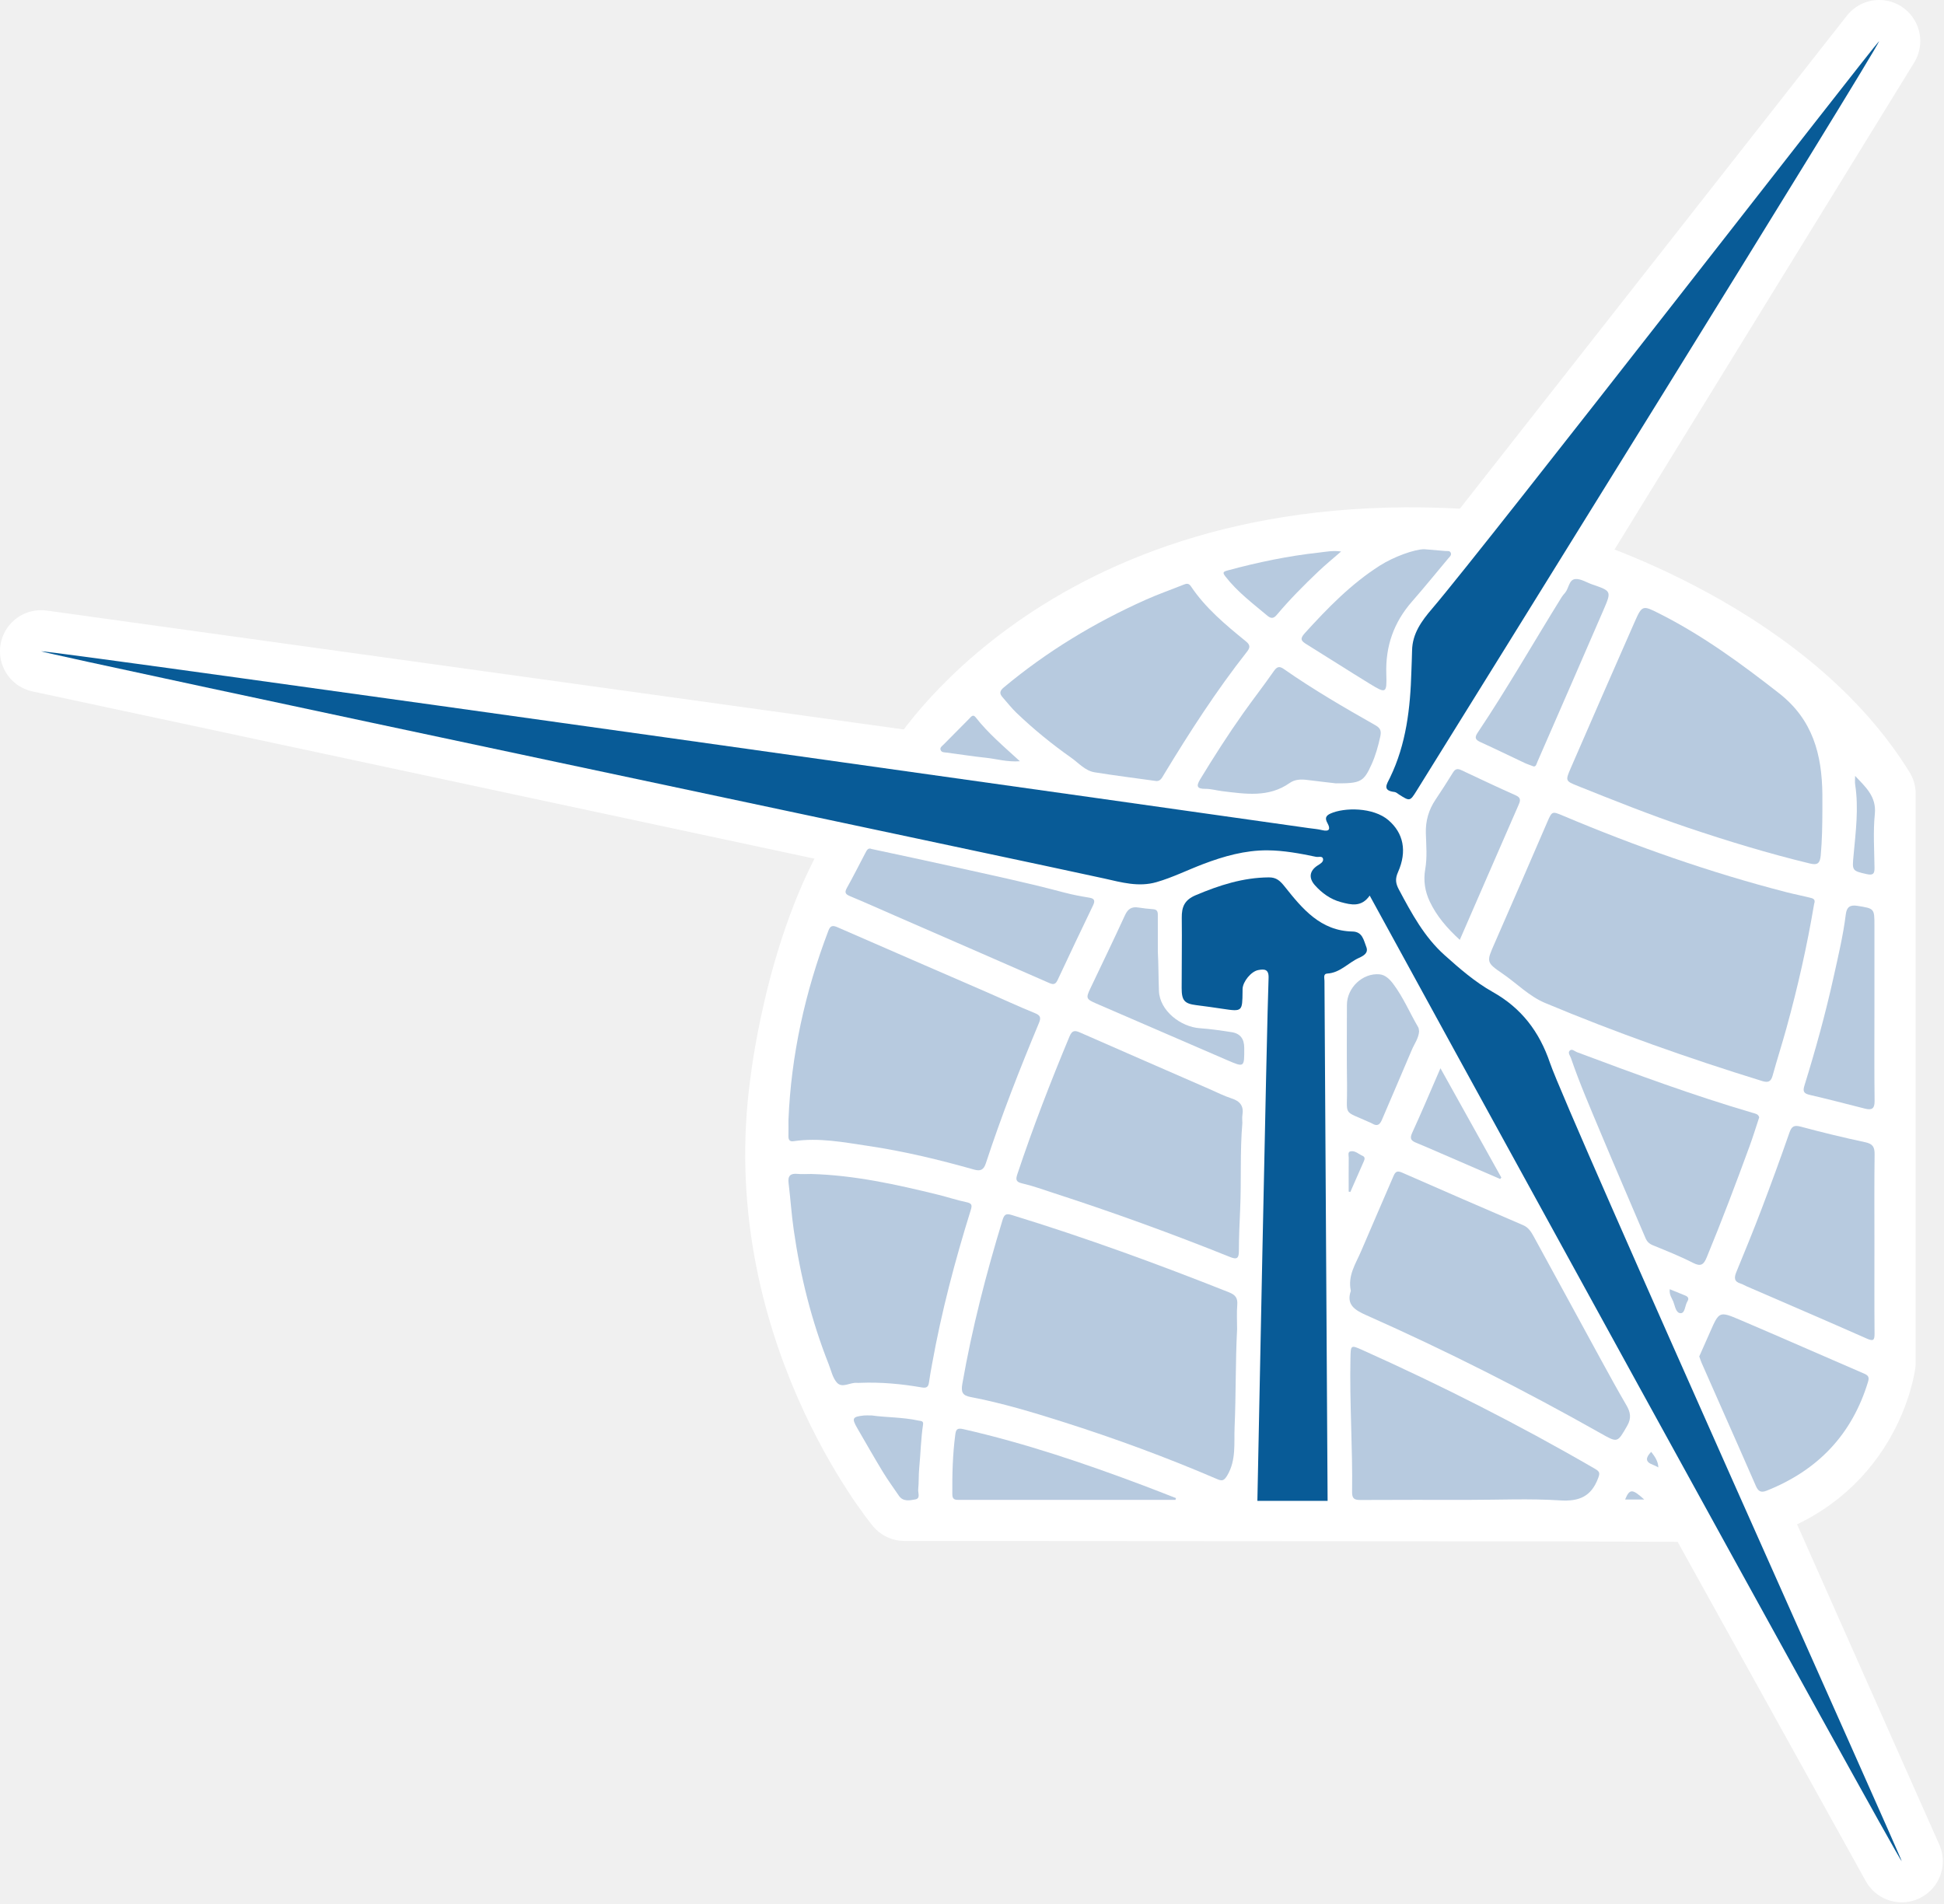
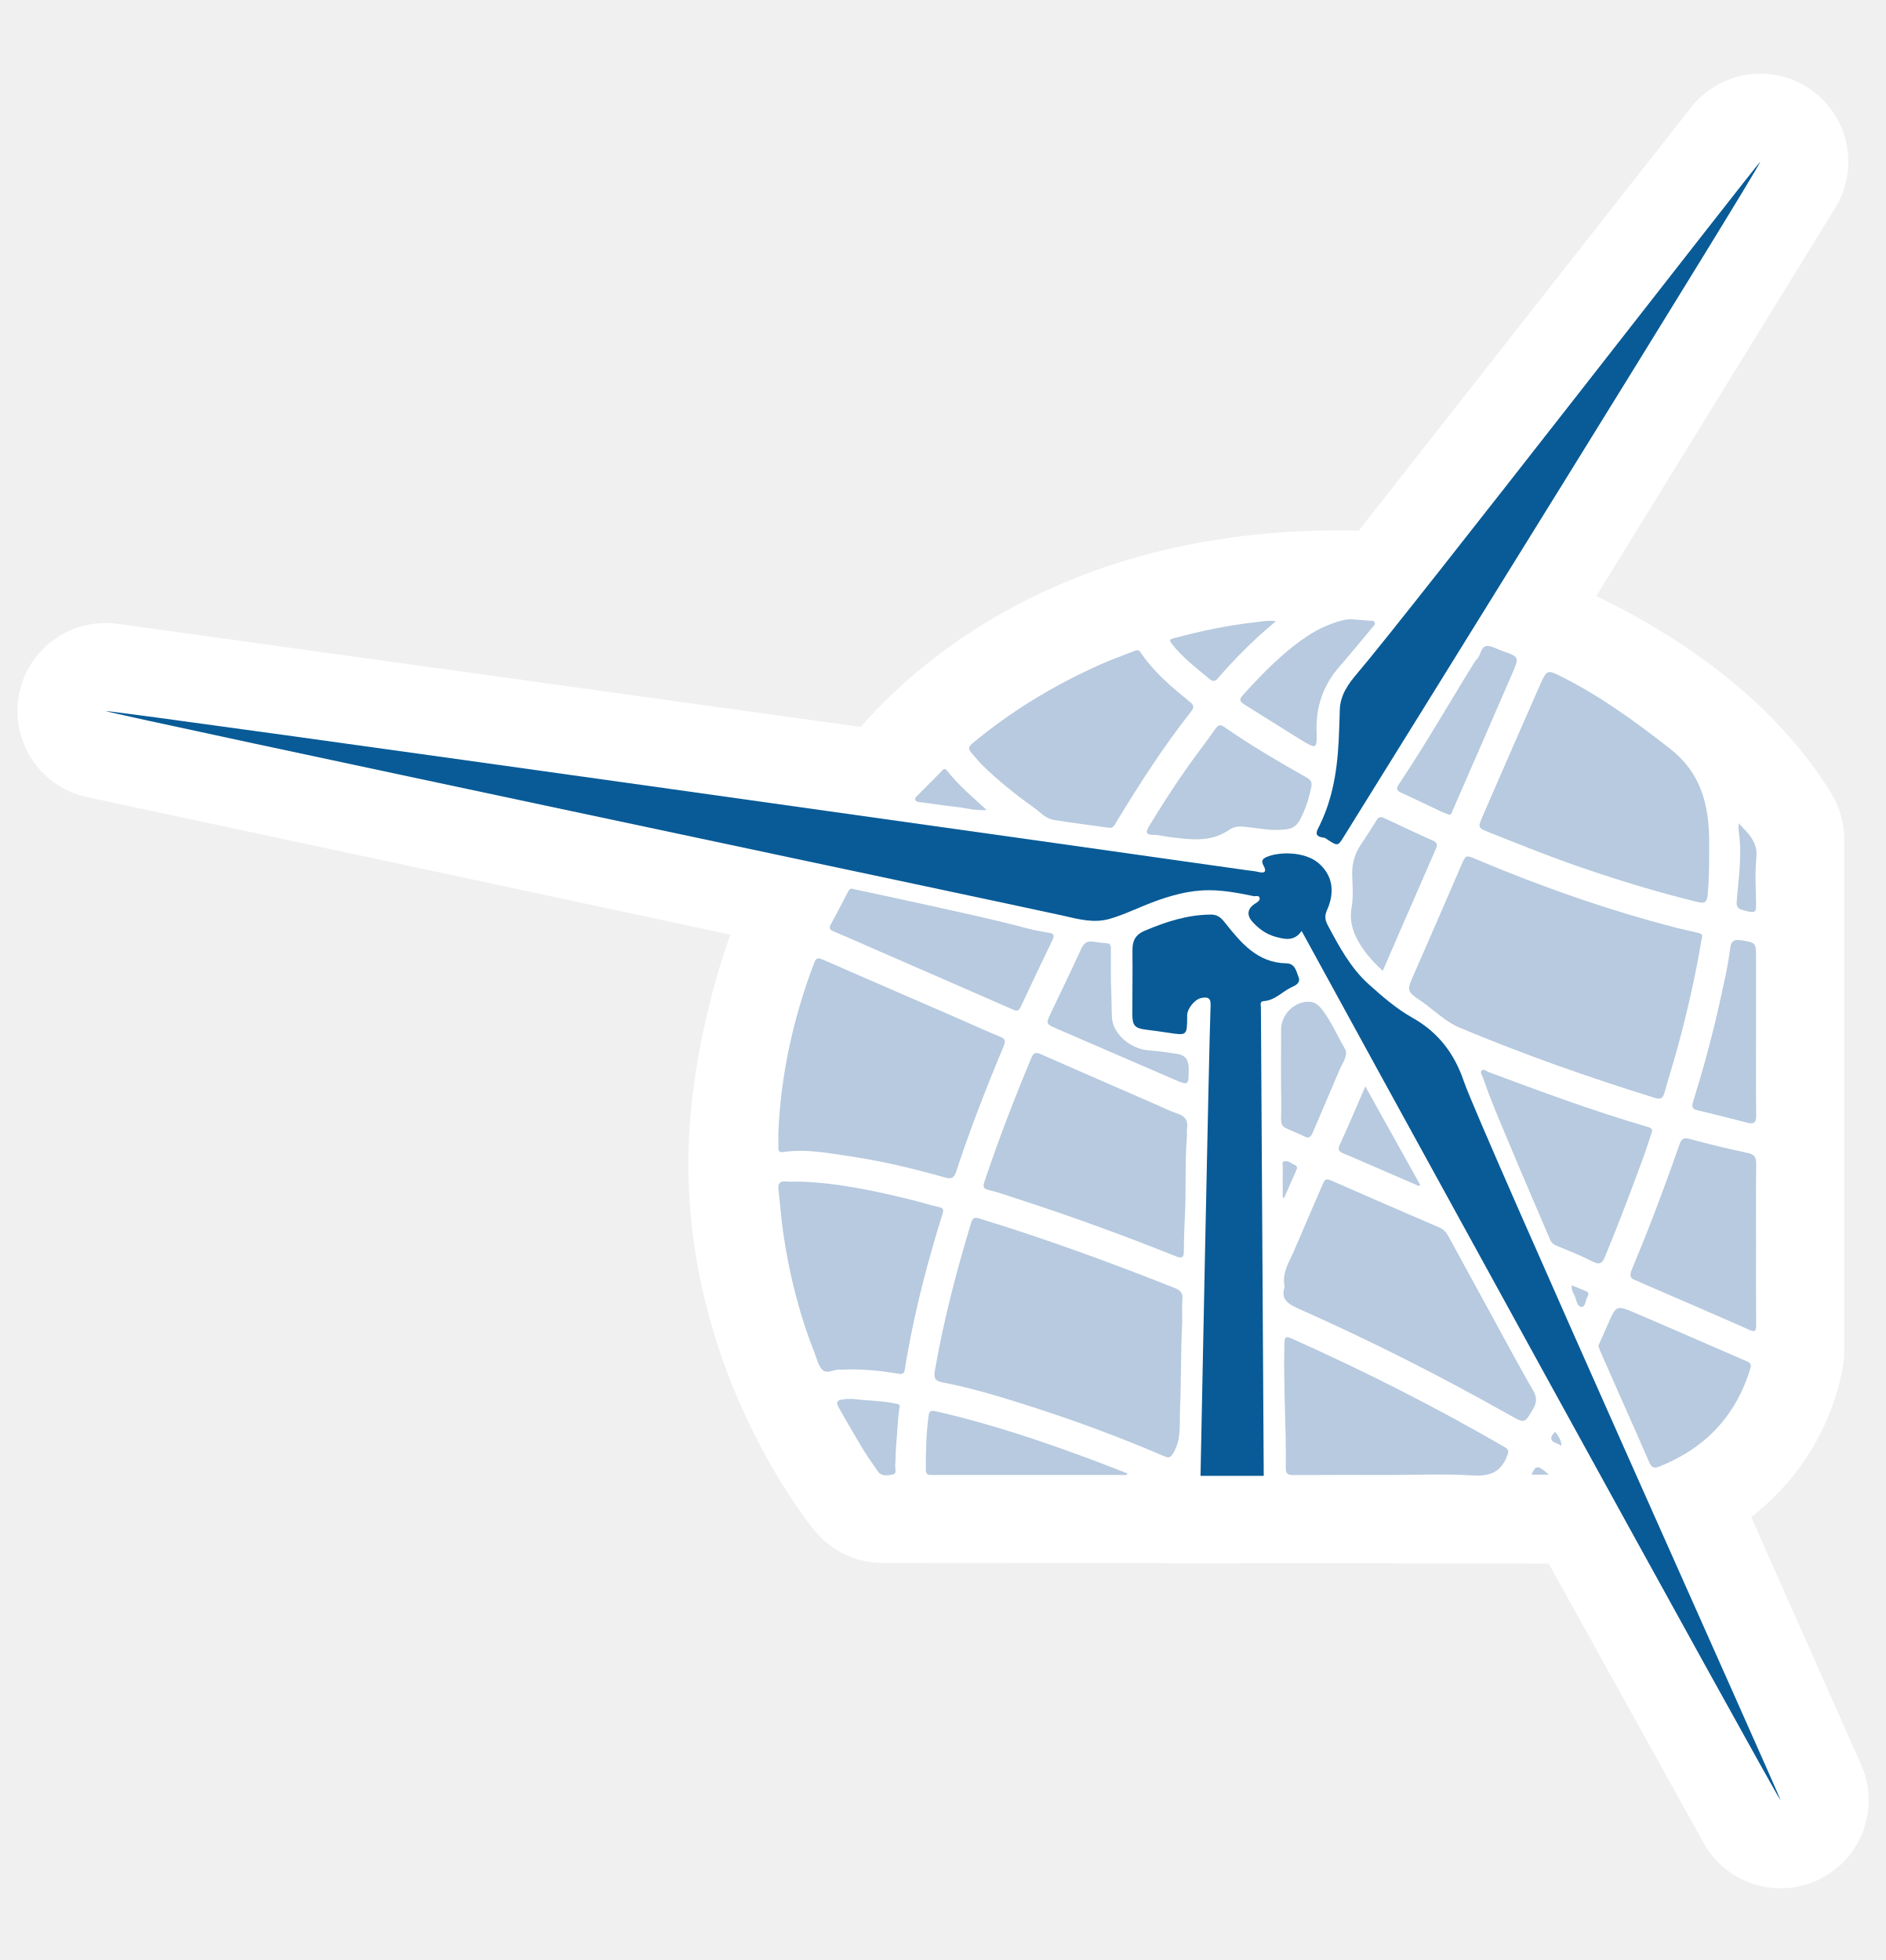
- <svg xmlns="http://www.w3.org/2000/svg" width="100%" height="100%" viewBox="0 0 776 760" version="1.1" xml:space="preserve" style="fill-rule:evenodd;clip-rule:evenodd;stroke-linecap:round;stroke-linejoin:round;stroke-miterlimit:2;">
-   <g transform="matrix(1,0,0,1,-66.6982,-145.174)">
-     <g transform="matrix(2.96266,0,0,2.96266,75.2746,152.16)">
-       <path d="M208.686,199.827L118.979,199.767C118.979,199.767 99.165,175.866 103.729,143.43C103.729,143.43 106.164,122.134 115.669,109.582L2.638,85.405L121.484,101.895C121.484,101.895 141.359,67.693 196.355,71.902L250.298,3.175L206.314,74.662C206.314,74.662 236.381,83.067 249.68,104.611L249.68,181.26C249.68,181.26 247.841,195.794 231.777,199.9L253.336,248.463L226.412,199.9L208.686,199.827Z" style="fill:white;fill-rule:nonzero;" />
-     </g>
-     <g transform="matrix(2.96266,0,0,2.96266,75.2746,152.16)">
-       <path d="M208.686,199.827L118.979,199.767C118.979,199.767 99.165,175.866 103.729,143.43C103.729,143.43 106.164,122.134 115.669,109.582L2.638,85.405L121.485,101.895C121.485,101.895 141.359,67.693 196.355,71.902L250.298,3.175L206.314,74.662C206.314,74.662 236.381,83.067 249.68,104.611L249.68,181.26C249.68,181.26 247.841,195.794 231.777,199.9L253.336,248.463L226.412,199.9L208.686,199.827Z" style="fill:none;stroke:white;stroke-width:11.07px;" />
-     </g>
-     <g transform="matrix(2.96266,0,0,2.96266,75.2746,152.16)">
-       <path d="M175.981,199.899L166.52,199.9C166.52,199.9 167.797,135.01 168.028,129.447C168.078,128.237 167.468,128.211 166.629,128.37C165.676,128.551 164.568,129.913 164.525,130.901C164.521,131.023 164.524,131.144 164.522,131.266C164.495,133.935 164.487,133.991 161.87,133.594C160.677,133.413 159.486,133.246 158.289,133.097C156.672,132.894 156.32,132.457 156.317,130.788C156.313,127.635 156.371,124.481 156.332,121.329C156.313,119.862 156.697,118.917 158.213,118.278C161.385,116.936 164.585,115.902 168.062,115.878C169.076,115.871 169.568,116.322 170.23,117.153C172.58,120.11 175.04,123.092 179.335,123.173C180.693,123.199 180.84,124.353 181.188,125.23C181.52,126.061 180.854,126.433 180.188,126.736C178.751,127.389 177.673,128.74 175.937,128.838C175.354,128.872 175.561,129.471 175.559,129.832" style="fill:rgb(8,91,151);fill-rule:nonzero;" />
-     </g>
-     <g transform="matrix(2.96266,0,0,2.96266,75.2746,152.16)">
-       <path d="M205.948,140.889C204.515,136.663 202.095,133.494 198.233,131.322C195.844,129.98 193.779,128.18 191.745,126.359C189.001,123.903 187.298,120.722 185.593,117.531C185.149,116.702 185.059,116.091 185.467,115.172C186.728,112.335 186.188,109.889 184.172,108.166C182.118,106.409 178.231,106.44 176.372,107.275C175.701,107.577 175.613,107.939 175.964,108.571C176.398,109.356 176.233,109.756 175.229,109.508C174.647,109.362 174.039,109.325 173.443,109.237C168.712,108.543 4.688,85.378 2.638,85.405C4.645,86.123 138.619,114.394 145.913,116.034C148.213,116.553 150.526,117.212 152.924,116.519C155.092,115.894 157.109,114.884 159.209,114.086C162.003,113.023 164.874,112.215 167.866,112.232C170.067,112.245 172.262,112.656 174.428,113.109C174.754,113.178 175.276,112.949 175.367,113.382C175.456,113.805 174.97,114.06 174.649,114.266C173.559,114.968 173.381,115.937 174.273,116.939C175.224,118.004 176.362,118.828 177.759,119.207C179.134,119.578 180.532,119.935 181.653,118.331C182.64,120.214 253.052,248.625 253.336,248.463C253.493,248.373 208.196,147.519 205.948,140.889Z" style="fill:rgb(8,91,151);fill-rule:nonzero;" />
-     </g>
-     <g transform="matrix(2.96266,0,0,2.96266,75.2746,152.16)">
-       <path d="M190.058,79.672C188.653,81.315 187.396,83.025 187.362,85.323C187.349,86.251 187.296,87.179 187.27,88.109C187.128,93.05 186.582,97.912 184.388,102.436C183.96,103.32 183.307,104.176 184.997,104.371C185.215,104.395 185.417,104.593 185.619,104.721C187.053,105.629 187.078,105.646 187.971,104.209C193.816,94.802 249.831,4.652 250.298,3.175C249.283,4.163 197.319,71.187 190.058,79.672Z" style="fill:rgb(8,91,151);fill-rule:nonzero;" />
-     </g>
-     <g transform="matrix(2.96266,0,0,2.96266,75.2746,152.16)">
-       <path d="M241.534,119.451C240.593,125.056 239.332,130.666 237.798,136.213C237.209,138.35 236.529,140.459 235.94,142.594C235.712,143.42 235.329,143.568 234.527,143.32C224.619,140.259 214.85,136.809 205.285,132.802C203.136,131.902 201.463,130.154 199.54,128.84C197.302,127.311 197.393,127.241 198.503,124.711C200.886,119.283 203.239,113.84 205.59,108.397C206.213,106.955 206.237,106.948 207.695,107.564C217.514,111.711 227.546,115.233 237.872,117.892C238.885,118.151 239.914,118.347 240.929,118.602C241.303,118.696 241.786,118.769 241.534,119.451Z" style="fill:rgb(183,202,223);fill-rule:nonzero;" />
-     </g>
-     <g transform="matrix(2.96266,0,0,2.96266,75.2746,152.16)">
-       <path d="M163.788,176.759C163.556,181.154 163.644,185.561 163.45,189.952C163.355,192.109 163.691,194.391 162.468,196.459C162.041,197.178 161.777,197.259 161.12,196.976C154.297,194.041 147.334,191.479 140.257,189.234C136.188,187.944 132.099,186.71 127.899,185.91C126.766,185.693 126.571,185.242 126.77,184.107C128.076,176.64 129.966,169.321 132.176,162.076C132.414,161.293 132.652,161.139 133.431,161.378C143.346,164.419 153.077,167.971 162.711,171.801C163.561,172.14 163.886,172.569 163.809,173.486C163.719,174.569 163.788,175.667 163.788,176.759Z" style="fill:rgb(183,202,223);fill-rule:nonzero;" />
-     </g>
-     <g transform="matrix(2.96266,0,0,2.96266,75.2746,152.16)">
-       <path d="M103.34,148.567C103.691,139.9 105.565,131.334 108.73,123.035C108.979,122.386 109.295,122.315 109.923,122.589C116.605,125.516 123.303,128.409 129.994,131.318C132.175,132.267 134.332,133.274 136.536,134.167C137.313,134.482 137.382,134.799 137.082,135.518C134.49,141.727 132.037,147.995 129.94,154.393C129.646,155.292 129.227,155.503 128.339,155.253C123.655,153.929 118.919,152.785 114.106,152.071C110.781,151.576 107.437,150.92 104.034,151.431C103.477,151.514 103.325,151.218 103.337,150.727C103.35,150.082 103.34,149.436 103.34,148.567Z" style="fill:rgb(183,202,223);fill-rule:nonzero;" />
-     </g>
-     <g transform="matrix(2.96266,0,0,2.96266,75.2746,152.16)">
-       <path d="M242.646,106.768C242.638,108.822 242.612,110.875 242.421,112.929C242.321,113.988 241.983,114.253 240.979,114.011C235.375,112.658 229.869,110.98 224.408,109.139C219.438,107.461 214.574,105.515 209.709,103.568C208.026,102.895 207.999,102.865 208.734,101.17C211.578,94.622 214.429,88.08 217.309,81.548C218.36,79.163 218.402,79.175 220.732,80.354C226.52,83.279 231.702,87.072 236.804,91.062C241.379,94.639 242.589,99.352 242.645,104.707C242.651,105.392 242.646,106.08 242.646,106.768Z" style="fill:rgb(183,202,223);fill-rule:nonzero;" />
-     </g>
-     <g transform="matrix(2.96266,0,0,2.96266,75.2746,152.16)">
-       <path d="M179.111,171.598C178.664,169.509 179.789,167.921 180.504,166.232C181.934,162.855 183.42,159.5 184.859,156.127C185.116,155.526 185.365,155.375 186.021,155.665C191.445,158.053 196.884,160.409 202.328,162.748C203.072,163.068 203.431,163.686 203.773,164.311C206.799,169.83 209.796,175.362 212.814,180.884C213.936,182.936 215.058,184.989 216.239,187.008C216.79,187.949 216.942,188.747 216.347,189.783C215.021,192.079 215.086,192.102 212.761,190.789C202.494,184.988 191.982,179.666 181.205,174.883C179.648,174.192 178.465,173.466 179.111,171.598Z" style="fill:rgb(183,202,223);fill-rule:nonzero;" />
-     </g>
-     <g transform="matrix(2.96266,0,0,2.96266,75.2746,152.16)">
-       <path d="M164.495,148.986C164.162,152.854 164.374,156.736 164.199,160.603C164.114,162.498 164.032,164.389 164.027,166.283C164.024,167.231 163.729,167.394 162.865,167.047C155.006,163.887 147.046,161 138.988,158.39C137.608,157.941 136.237,157.439 134.828,157.117C133.946,156.917 133.95,156.561 134.185,155.858C136.276,149.581 138.662,143.415 141.209,137.31C141.562,136.468 141.934,136.478 142.631,136.786C148.428,139.335 154.233,141.862 160.038,144.394C161.036,144.83 162.014,145.331 163.046,145.665C164.191,146.035 164.704,146.689 164.505,147.896C164.446,148.251 164.495,148.623 164.495,148.986Z" style="fill:rgb(183,202,223);fill-rule:nonzero;" />
-     </g>
-     <g transform="matrix(2.96266,0,0,2.96266,75.2746,152.16)">
-       <path d="M106.38,155.848C112.206,156.006 117.855,157.256 123.481,158.638C124.771,158.953 126.033,159.383 127.332,159.651C128.075,159.806 128.1,160.074 127.899,160.717C125.78,167.519 123.96,174.399 122.698,181.418C122.549,182.249 122.388,183.076 122.276,183.912C122.196,184.517 121.977,184.729 121.318,184.615C118.576,184.141 115.813,183.881 113.024,183.992C112.862,183.999 112.7,184.008 112.54,183.995C111.639,183.921 110.592,184.745 109.884,183.981C109.293,183.343 109.094,182.33 108.754,181.471C106.449,175.643 104.941,169.61 104.052,163.409C103.748,161.299 103.613,159.175 103.354,157.062C103.232,156.086 103.615,155.743 104.563,155.836C105.163,155.894 105.774,155.848 106.38,155.848Z" style="fill:rgb(183,202,223);fill-rule:nonzero;" />
-     </g>
-     <g transform="matrix(2.96266,0,0,2.96266,75.2746,152.16)">
-       <path d="M152.702,102.867C149.998,102.491 147.289,102.152 144.595,101.718C143.31,101.511 142.448,100.469 141.439,99.758C138.832,97.922 136.362,95.907 134.059,93.701C133.39,93.061 132.823,92.318 132.205,91.625C131.745,91.109 131.778,90.758 132.362,90.271C138.169,85.424 144.576,81.554 151.465,78.471C153.119,77.729 154.837,77.13 156.521,76.455C156.919,76.297 157.242,76.176 157.559,76.647C159.541,79.606 162.247,81.853 164.973,84.07C165.562,84.549 165.569,84.894 165.124,85.459C161.002,90.702 157.394,96.293 153.943,101.992C153.649,102.478 153.425,103.034 152.702,102.867Z" style="fill:rgb(183,202,223);fill-rule:nonzero;" />
-     </g>
-     <g transform="matrix(2.96266,0,0,2.96266,75.2746,152.16)">
-       <path d="M194.95,199.766C190.102,199.766 185.251,199.75 180.402,199.78C179.593,199.785 179.27,199.6 179.281,198.709C179.365,192.695 178.929,186.685 179.06,180.668C179.099,178.905 179.085,178.858 180.68,179.575C191.4,184.388 201.871,189.694 212.037,195.597C212.69,195.975 212.673,196.206 212.417,196.878C211.495,199.302 209.885,199.998 207.313,199.835C203.206,199.574 199.072,199.766 194.95,199.766Z" style="fill:rgb(183,202,223);fill-rule:nonzero;" />
-     </g>
-     <g transform="matrix(2.96266,0,0,2.96266,75.2746,152.16)">
-       <path d="M234.132,148.225C233.694,149.541 233.305,150.815 232.849,152.065C231.006,157.103 229.11,162.122 227.063,167.08C226.667,168.042 226.292,168.379 225.218,167.827C223.464,166.924 221.616,166.201 219.789,165.446C219.296,165.244 219.008,164.946 218.806,164.472C216.806,159.761 214.765,155.066 212.792,150.345C211.396,147.002 209.949,143.676 208.774,140.245C208.663,139.922 208.324,139.535 208.588,139.244C208.893,138.91 209.254,139.31 209.571,139.429C217.39,142.357 225.22,145.252 233.237,147.604C233.615,147.715 234.032,147.769 234.132,148.225Z" style="fill:rgb(183,202,223);fill-rule:nonzero;" />
-     </g>
-     <g transform="matrix(2.96266,0,0,2.96266,75.2746,152.16)">
-       <path d="M249.659,165.213C249.659,169.254 249.639,173.294 249.674,177.336C249.683,178.269 249.508,178.419 248.609,178.021C243.227,175.64 237.816,173.319 232.417,170.977C232.156,170.864 231.914,170.703 231.646,170.624C230.741,170.357 230.738,169.826 231.055,169.057C232.207,166.264 233.352,163.465 234.426,160.64C235.729,157.211 236.993,153.767 238.196,150.303C238.507,149.408 238.833,149.227 239.761,149.477C242.633,150.254 245.53,150.949 248.438,151.573C249.449,151.79 249.694,152.237 249.681,153.211C249.629,157.211 249.659,161.212 249.659,165.213Z" style="fill:rgb(183,202,223);fill-rule:nonzero;" />
-     </g>
-     <g transform="matrix(2.96266,0,0,2.96266,75.2746,152.16)">
-       <path d="M226.056,180.436C226.531,179.363 227.022,178.263 227.507,177.159C228.728,174.377 228.752,174.316 231.507,175.49C237.108,177.876 242.677,180.342 248.269,182.75C248.831,182.99 248.984,183.233 248.801,183.841C246.64,190.972 242.018,195.789 235.136,198.527C234.334,198.848 233.987,198.586 233.677,197.871C232.169,194.399 230.629,190.942 229.1,187.479C228.19,185.42 227.278,183.361 226.372,181.3C226.261,181.045 226.18,180.776 226.056,180.436Z" style="fill:rgb(183,202,223);fill-rule:nonzero;" />
-     </g>
-     <g transform="matrix(2.96266,0,0,2.96266,75.2746,152.16)">
-       <path d="M114.543,112.052C118.26,112.854 121.918,113.624 125.565,114.436C130.548,115.546 135.545,116.599 140.481,117.918C141.591,118.215 142.752,118.428 143.901,118.617C144.516,118.719 144.696,118.989 144.393,119.62C142.778,122.965 141.192,126.322 139.616,129.685C139.363,130.224 139.114,130.392 138.507,130.124C131.564,127.075 124.61,124.055 117.658,121.023C115.661,120.154 113.676,119.258 111.665,118.422C111.066,118.173 110.842,117.962 111.205,117.31C112.07,115.761 112.869,114.172 113.695,112.6C113.888,112.232 114.064,111.841 114.543,112.052Z" style="fill:rgb(183,202,223);fill-rule:nonzero;" />
-     </g>
-     <g transform="matrix(2.96266,0,0,2.96266,75.2746,152.16)">
-       <path d="M177.091,103.206C176.305,103.113 174.75,102.939 173.198,102.744C172.373,102.641 171.565,102.669 170.869,103.159C168.03,105.158 164.896,104.633 161.776,104.259C161.019,104.167 160.267,103.94 159.514,103.947C158.377,103.958 158.254,103.584 158.802,102.679C160.644,99.647 162.555,96.659 164.604,93.762C165.954,91.856 167.394,90.011 168.728,88.094C169.146,87.494 169.462,87.366 170.07,87.79C174.039,90.568 178.225,92.997 182.433,95.383C183.15,95.789 183.235,96.201 183.07,96.942C182.791,98.206 182.446,99.446 181.918,100.622C180.854,102.994 180.458,103.226 177.091,103.206Z" style="fill:rgb(183,202,223);fill-rule:nonzero;" />
-     </g>
-     <g transform="matrix(2.96266,0,0,2.96266,75.2746,152.16)">
-       <path d="M203.742,100.928C203.251,100.738 202.863,100.616 202.5,100.444C200.527,99.517 198.57,98.554 196.585,97.652C195.915,97.349 195.738,97.065 196.183,96.403C200.181,90.435 203.74,84.195 207.526,78.096C207.654,77.891 207.82,77.71 207.978,77.526C208.491,76.924 208.491,75.749 209.363,75.675C210.095,75.613 210.875,76.139 211.637,76.401C214.214,77.287 214.248,77.3 213.177,79.785C210.218,86.634 207.229,93.472 204.246,100.312C204.129,100.58 204.074,100.963 203.742,100.928Z" style="fill:rgb(183,202,223);fill-rule:nonzero;" />
-     </g>
-     <g transform="matrix(2.96266,0,0,2.96266,75.2746,152.16)">
-       <path d="M193.792,124.298C192.052,122.703 190.666,121.078 189.747,119.137C189.106,117.788 188.864,116.324 189.133,114.792C189.414,113.192 189.269,111.566 189.219,109.956C189.166,108.274 189.596,106.777 190.529,105.392C191.34,104.19 192.118,102.966 192.881,101.732C193.176,101.256 193.488,101.185 193.986,101.42C196.43,102.575 198.874,103.731 201.345,104.829C202.157,105.193 201.898,105.684 201.672,106.205C200.243,109.496 198.802,112.784 197.368,116.075C196.193,118.769 195.022,121.467 193.792,124.298Z" style="fill:rgb(183,202,223);fill-rule:nonzero;" />
-     </g>
-     <g transform="matrix(2.96266,0,0,2.96266,75.2746,152.16)">
-       <path d="M249.659,133.65C249.659,137.768 249.629,141.887 249.68,146.005C249.693,147.068 249.289,147.271 248.38,147.04C245.887,146.407 243.397,145.759 240.892,145.177C240.074,144.985 240.007,144.646 240.235,143.91C241.723,139.106 243.06,134.263 244.147,129.352C244.773,126.528 245.446,123.715 245.803,120.841C245.923,119.878 246.381,119.557 247.341,119.71C249.655,120.08 249.659,120.056 249.659,122.384L249.659,133.65Z" style="fill:rgb(183,202,223);fill-rule:nonzero;" />
-     </g>
-     <g transform="matrix(2.96266,0,0,2.96266,75.2746,152.16)">
-       <path d="M155.482,199.765C145.784,199.765 136.087,199.765 126.389,199.767C125.88,199.767 125.425,199.792 125.418,199.05C125.395,196.348 125.461,193.65 125.817,190.968C125.905,190.312 126.044,190.038 126.885,190.23C135.196,192.119 143.241,194.845 151.202,197.843C152.657,198.391 154.104,198.965 155.555,199.527C155.529,199.606 155.507,199.686 155.482,199.765Z" style="fill:rgb(183,202,223);fill-rule:nonzero;" />
-     </g>
-     <g transform="matrix(2.96266,0,0,2.96266,75.2746,152.16)">
-       <path d="M189.013,71.656C190.094,71.747 190.975,71.818 191.854,71.895C192.123,71.917 192.468,71.818 192.585,72.167C192.689,72.48 192.421,72.678 192.242,72.891C190.614,74.832 189.019,76.803 187.349,78.711C184.896,81.513 183.767,84.732 183.89,88.463C183.976,91.106 183.864,91.139 181.648,89.781C178.798,88.035 175.987,86.222 173.143,84.465C172.431,84.024 172.199,83.748 172.905,82.972C175.976,79.591 179.137,76.332 183.02,73.861C184.891,72.668 187.703,71.651 189.013,71.656Z" style="fill:rgb(183,202,223);fill-rule:nonzero;" />
-     </g>
-     <g transform="matrix(2.96266,0,0,2.96266,75.2746,152.16)">
-       <path d="M188.309,136.638C188.232,137.587 187.669,138.312 187.328,139.123C186.001,142.276 184.629,145.412 183.293,148.562C183.015,149.219 182.647,149.461 181.999,149.053C181.931,149.01 181.854,148.981 181.78,148.948C177.876,147.159 178.663,148.247 178.601,143.955C178.548,140.324 178.577,136.691 178.584,133.058C178.59,130.752 180.697,128.739 182.976,128.941C183.757,129.01 184.356,129.613 184.814,130.221C186.177,132.032 187.05,134.133 188.19,136.076C188.285,136.239 188.275,136.465 188.309,136.638Z" style="fill:rgb(183,202,223);fill-rule:nonzero;" />
-     </g>
-     <g transform="matrix(2.96266,0,0,2.96266,75.2746,152.16)">
-       <path d="M153.107,125.906C153.196,127.387 153.186,129.282 153.256,131.176C153.355,133.846 156.18,136.019 158.745,136.202C160.187,136.304 161.624,136.514 163.054,136.737C164.224,136.92 164.743,137.638 164.749,138.853C164.76,141.516 164.791,141.519 162.376,140.477C156.525,137.947 150.676,135.415 144.825,132.883C143.44,132.285 143.39,132.155 144.019,130.835C145.579,127.552 147.165,124.281 148.68,120.978C149.062,120.145 149.56,119.8 150.449,119.935C151.124,120.038 151.806,120.119 152.486,120.168C153.154,120.216 153.104,120.685 153.105,121.129C153.11,122.584 153.107,124.04 153.107,125.906Z" style="fill:rgb(183,202,223);fill-rule:nonzero;" />
-     </g>
-     <g transform="matrix(2.96266,0,0,2.96266,75.2746,152.16)">
-       <path d="M199.227,156.522C196.542,155.359 193.856,154.194 191.171,153.033C190.1,152.569 189.031,152.097 187.951,151.657C187.299,151.393 186.99,151.142 187.365,150.326C188.654,147.527 189.845,144.683 191.185,141.598C194.007,146.666 196.698,151.499 199.39,156.331C199.335,156.395 199.282,156.459 199.227,156.522Z" style="fill:rgb(183,202,223);fill-rule:nonzero;" />
-     </g>
-     <g transform="matrix(2.96266,0,0,2.96266,75.2746,152.16)">
-       <path d="M114.58,188.39C116.439,188.661 118.667,188.608 120.841,189.076C121.155,189.144 121.55,189.101 121.476,189.588C121.181,191.541 121.146,193.516 120.957,195.476C120.864,196.445 120.918,197.41 120.821,198.371C120.775,198.839 121.16,199.578 120.423,199.706C119.672,199.836 118.784,200.043 118.21,199.197C117.484,198.129 116.719,197.085 116.05,195.982C114.877,194.051 113.761,192.087 112.629,190.133C111.835,188.76 111.938,188.561 113.52,188.394C113.76,188.368 114.004,188.39 114.58,188.39Z" style="fill:rgb(183,202,223);fill-rule:nonzero;" />
-     </g>
-     <g transform="matrix(2.96266,0,0,2.96266,75.2746,152.16)">
-       <path d="M177.8,71.963C176.703,72.921 175.687,73.748 174.739,74.65C172.781,76.512 170.875,78.428 169.136,80.499C168.692,81.031 168.34,81.011 167.856,80.607C165.884,78.951 163.82,77.401 162.221,75.34C161.803,74.802 161.886,74.685 162.523,74.512C166.562,73.42 170.64,72.564 174.803,72.109C175.748,72.005 176.677,71.798 177.8,71.963Z" style="fill:rgb(183,202,223);fill-rule:nonzero;" />
-     </g>
-     <g transform="matrix(2.96266,0,0,2.96266,75.2746,152.16)">
-       <path d="M247.058,102.201C248.438,103.686 249.951,104.963 249.713,107.333C249.471,109.727 249.64,112.166 249.67,114.583C249.68,115.396 249.475,115.629 248.611,115.437C246.594,114.993 246.663,114.93 246.848,112.894C247.135,109.741 247.554,106.576 247.065,103.395C247.006,103.006 247.058,102.601 247.058,102.201Z" style="fill:rgb(183,202,223);fill-rule:nonzero;" />
-     </g>
-     <g transform="matrix(2.96266,0,0,2.96266,75.2746,152.16)">
-       <path d="M134.522,100.227C132.785,100.352 131.403,99.914 129.996,99.765C128.207,99.577 126.43,99.294 124.646,99.062C124.327,99.022 123.956,99.055 123.833,98.688C123.727,98.371 124.032,98.188 124.223,97.996C125.381,96.819 126.542,95.645 127.708,94.477C127.95,94.235 128.199,93.839 128.569,94.316C130.244,96.467 132.334,98.217 134.522,100.227Z" style="fill:rgb(183,202,223);fill-rule:nonzero;" />
-     </g>
-     <g transform="matrix(2.96266,0,0,2.96266,75.2746,152.16)">
-       <path d="M178.82,158.223C178.82,156.696 178.812,155.171 178.827,153.645C178.829,153.348 178.669,152.883 179.057,152.8C179.685,152.662 180.161,153.172 180.699,153.407C181.039,153.557 180.996,153.833 180.869,154.119C180.259,155.502 179.652,156.888 179.045,158.271C178.97,158.256 178.895,158.239 178.82,158.223Z" style="fill:rgb(183,202,223);fill-rule:nonzero;" />
-     </g>
-     <g transform="matrix(2.96266,0,0,2.96266,75.2746,152.16)">
-       <path d="M222.08,171.377C222.834,171.685 223.484,171.956 224.139,172.216C224.548,172.379 224.714,172.609 224.452,173.032C224.124,173.566 224.149,174.6 223.568,174.608C222.897,174.621 222.793,173.627 222.554,173.034C222.367,172.57 221.996,172.147 222.08,171.377Z" style="fill:rgb(183,202,223);fill-rule:nonzero;" />
-     </g>
-     <g transform="matrix(2.96266,0,0,2.96266,75.2746,152.16)">
-       <path d="M216.066,199.717C216.677,198.244 217.037,198.259 218.642,199.717L216.066,199.717Z" style="fill:rgb(183,202,223);fill-rule:nonzero;" />
-     </g>
-     <g transform="matrix(2.96266,0,0,2.96266,75.2746,152.16)">
-       <path d="M220.557,195.392C220.308,195.27 220.066,195.128 219.807,195.034C218.725,194.644 218.846,194.053 219.579,193.291C220.077,193.93 220.518,194.562 220.547,195.402L220.557,195.392Z" style="fill:rgb(183,202,223);fill-rule:nonzero;" />
-     </g>
-     <g transform="matrix(2.96266,0,0,2.96266,75.2746,152.16)">
-       <path d="M220.547,195.402C220.58,195.418 220.613,195.432 220.646,195.446C220.618,195.428 220.587,195.409 220.557,195.392L220.547,195.402Z" style="fill:rgb(183,202,223);fill-rule:nonzero;" />
-     </g>
+ <svg xmlns="http://www.w3.org/2000/svg" width="100%" height="100%" viewBox="0 0 351 365" version="1.1" xml:space="preserve" style="fill-rule:evenodd;clip-rule:evenodd;stroke-linecap:round;stroke-linejoin:round;stroke-miterlimit:2;">
+   <g transform="matrix(1.24401,0,0,1.24401,16.3561,26.1628)">
+     <path d="M208.686,199.827L118.979,199.767C118.979,199.767 99.165,175.866 103.729,143.43C103.729,143.43 106.164,122.134 115.669,109.582L2.638,85.405L121.484,101.895C121.484,101.895 141.359,67.693 196.355,71.902L250.298,3.175L206.314,74.662C206.314,74.662 236.381,83.067 249.68,104.611L249.68,181.26C249.68,181.26 247.841,195.794 231.777,199.9L253.336,248.463L226.412,199.9L208.686,199.827Z" style="fill:white;fill-rule:nonzero;" />
+   </g>
+   <g transform="matrix(1.24401,0,0,1.24401,16.3561,26.1628)">
+     <path d="M208.686,199.827L118.979,199.767C118.979,199.767 99.165,175.866 103.729,143.43C103.729,143.43 106.164,122.134 115.669,109.582L2.638,85.405L121.485,101.895C121.485,101.895 141.359,67.693 196.355,71.902L250.298,3.175L206.314,74.662C206.314,74.662 236.381,83.067 249.68,104.611L249.68,181.26C249.68,181.26 247.841,195.794 231.777,199.9L253.336,248.463L226.412,199.9L208.686,199.827Z" style="fill:none;stroke:white;stroke-width:26.35px;" />
+   </g>
+   <g transform="matrix(1.24401,0,0,1.24401,16.3561,26.1628)">
+     <path d="M175.981,199.899L166.52,199.9C166.52,199.9 167.797,135.01 168.028,129.447C168.078,128.237 167.468,128.211 166.629,128.37C165.676,128.551 164.568,129.913 164.525,130.901C164.521,131.023 164.524,131.144 164.522,131.266C164.495,133.935 164.487,133.991 161.87,133.594C160.677,133.413 159.486,133.246 158.289,133.097C156.672,132.894 156.32,132.457 156.317,130.788C156.313,127.635 156.371,124.481 156.332,121.329C156.313,119.862 156.697,118.917 158.213,118.278C161.385,116.936 164.585,115.902 168.062,115.878C169.076,115.871 169.568,116.322 170.23,117.153C172.58,120.11 175.04,123.092 179.335,123.173C180.693,123.199 180.84,124.353 181.188,125.23C181.52,126.061 180.854,126.433 180.188,126.736C178.751,127.389 177.673,128.74 175.937,128.838C175.354,128.872 175.561,129.471 175.559,129.832" style="fill:rgb(8,91,151);fill-rule:nonzero;" />
+   </g>
+   <g transform="matrix(1.24401,0,0,1.24401,16.3561,26.1628)">
+     <path d="M205.948,140.889C204.515,136.663 202.095,133.494 198.233,131.322C195.844,129.98 193.779,128.18 191.745,126.359C189.001,123.903 187.298,120.722 185.593,117.531C185.149,116.702 185.059,116.091 185.467,115.172C186.728,112.335 186.188,109.889 184.172,108.166C182.118,106.409 178.231,106.44 176.372,107.275C175.701,107.577 175.613,107.939 175.964,108.571C176.398,109.356 176.233,109.756 175.229,109.508C174.647,109.362 174.039,109.325 173.443,109.237C168.712,108.543 4.688,85.378 2.638,85.405C4.645,86.123 138.619,114.394 145.913,116.034C148.213,116.553 150.526,117.212 152.924,116.519C155.092,115.894 157.109,114.884 159.209,114.086C162.003,113.023 164.874,112.215 167.866,112.232C170.067,112.245 172.262,112.656 174.428,113.109C174.754,113.178 175.276,112.949 175.367,113.382C175.456,113.805 174.97,114.06 174.649,114.266C173.559,114.968 173.381,115.937 174.273,116.939C175.224,118.004 176.362,118.828 177.759,119.207C179.134,119.578 180.532,119.935 181.653,118.331C182.64,120.214 253.052,248.625 253.336,248.463C253.493,248.373 208.196,147.519 205.948,140.889Z" style="fill:rgb(8,91,151);fill-rule:nonzero;" />
+   </g>
+   <g transform="matrix(1.24401,0,0,1.24401,16.3561,26.1628)">
+     <path d="M190.058,79.672C188.653,81.315 187.396,83.025 187.362,85.323C187.349,86.251 187.296,87.179 187.27,88.109C187.128,93.05 186.582,97.912 184.388,102.436C183.96,103.32 183.307,104.176 184.997,104.371C185.215,104.395 185.417,104.593 185.619,104.721C187.053,105.629 187.078,105.646 187.971,104.209C193.816,94.802 249.831,4.652 250.298,3.175C249.283,4.163 197.319,71.187 190.058,79.672Z" style="fill:rgb(8,91,151);fill-rule:nonzero;" />
+   </g>
+   <g transform="matrix(1.24401,0,0,1.24401,16.3561,26.1628)">
+     <path d="M241.534,119.451C240.593,125.056 239.332,130.666 237.798,136.213C237.209,138.35 236.529,140.459 235.94,142.594C235.712,143.42 235.329,143.568 234.527,143.32C224.619,140.259 214.85,136.809 205.285,132.802C203.136,131.902 201.463,130.154 199.54,128.84C197.302,127.311 197.393,127.241 198.503,124.711C200.886,119.283 203.239,113.84 205.59,108.397C206.213,106.955 206.237,106.948 207.695,107.564C217.514,111.711 227.546,115.233 237.872,117.892C238.885,118.151 239.914,118.347 240.929,118.602C241.303,118.696 241.786,118.769 241.534,119.451Z" style="fill:rgb(183,202,223);fill-rule:nonzero;" />
+   </g>
+   <g transform="matrix(1.24401,0,0,1.24401,16.3561,26.1628)">
+     <path d="M163.788,176.759C163.556,181.154 163.644,185.561 163.45,189.952C163.355,192.109 163.691,194.391 162.468,196.459C162.041,197.178 161.777,197.259 161.12,196.976C154.297,194.041 147.334,191.479 140.257,189.234C136.188,187.944 132.099,186.71 127.899,185.91C126.766,185.693 126.571,185.242 126.77,184.107C128.076,176.64 129.966,169.321 132.176,162.076C132.414,161.293 132.652,161.139 133.431,161.378C143.346,164.419 153.077,167.971 162.711,171.801C163.561,172.14 163.886,172.569 163.809,173.486C163.719,174.569 163.788,175.667 163.788,176.759Z" style="fill:rgb(183,202,223);fill-rule:nonzero;" />
+   </g>
+   <g transform="matrix(1.24401,0,0,1.24401,16.3561,26.1628)">
+     <path d="M103.34,148.567C103.691,139.9 105.565,131.334 108.73,123.035C108.979,122.386 109.295,122.315 109.923,122.589C116.605,125.516 123.303,128.409 129.994,131.318C132.175,132.267 134.332,133.274 136.536,134.167C137.313,134.482 137.382,134.799 137.082,135.518C134.49,141.727 132.037,147.995 129.94,154.393C129.646,155.292 129.227,155.503 128.339,155.253C123.655,153.929 118.919,152.785 114.106,152.071C110.781,151.576 107.437,150.92 104.034,151.431C103.477,151.514 103.325,151.218 103.337,150.727C103.35,150.082 103.34,149.436 103.34,148.567Z" style="fill:rgb(183,202,223);fill-rule:nonzero;" />
+   </g>
+   <g transform="matrix(1.24401,0,0,1.24401,16.3561,26.1628)">
+     <path d="M242.646,106.768C242.638,108.822 242.612,110.875 242.421,112.929C242.321,113.988 241.983,114.253 240.979,114.011C235.375,112.658 229.869,110.98 224.408,109.139C219.438,107.461 214.574,105.515 209.709,103.568C208.026,102.895 207.999,102.865 208.734,101.17C211.578,94.622 214.429,88.08 217.309,81.548C218.36,79.163 218.402,79.175 220.732,80.354C226.52,83.279 231.702,87.072 236.804,91.062C241.379,94.639 242.589,99.352 242.645,104.707C242.651,105.392 242.646,106.08 242.646,106.768Z" style="fill:rgb(183,202,223);fill-rule:nonzero;" />
+   </g>
+   <g transform="matrix(1.24401,0,0,1.24401,16.3561,26.1628)">
+     <path d="M179.111,171.598C178.664,169.509 179.789,167.921 180.504,166.232C181.934,162.855 183.42,159.5 184.859,156.127C185.116,155.526 185.365,155.375 186.021,155.665C191.445,158.053 196.884,160.409 202.328,162.748C203.072,163.068 203.431,163.686 203.773,164.311C206.799,169.83 209.796,175.362 212.814,180.884C213.936,182.936 215.058,184.989 216.239,187.008C216.79,187.949 216.942,188.747 216.347,189.783C215.021,192.079 215.086,192.102 212.761,190.789C202.494,184.988 191.982,179.666 181.205,174.883C179.648,174.192 178.465,173.466 179.111,171.598Z" style="fill:rgb(183,202,223);fill-rule:nonzero;" />
+   </g>
+   <g transform="matrix(1.24401,0,0,1.24401,16.3561,26.1628)">
+     <path d="M164.495,148.986C164.162,152.854 164.374,156.736 164.199,160.603C164.114,162.498 164.032,164.389 164.027,166.283C164.024,167.231 163.729,167.394 162.865,167.047C155.006,163.887 147.046,161 138.988,158.39C137.608,157.941 136.237,157.439 134.828,157.117C133.946,156.917 133.95,156.561 134.185,155.858C136.276,149.581 138.662,143.415 141.209,137.31C141.562,136.468 141.934,136.478 142.631,136.786C148.428,139.335 154.233,141.862 160.038,144.394C161.036,144.83 162.014,145.331 163.046,145.665C164.191,146.035 164.704,146.689 164.505,147.896C164.446,148.251 164.495,148.623 164.495,148.986Z" style="fill:rgb(183,202,223);fill-rule:nonzero;" />
+   </g>
+   <g transform="matrix(1.24401,0,0,1.24401,16.3561,26.1628)">
+     <path d="M106.38,155.848C112.206,156.006 117.855,157.256 123.481,158.638C124.771,158.953 126.033,159.383 127.332,159.651C128.075,159.806 128.1,160.074 127.899,160.717C125.78,167.519 123.96,174.399 122.698,181.418C122.549,182.249 122.388,183.076 122.276,183.912C122.196,184.517 121.977,184.729 121.318,184.615C118.576,184.141 115.813,183.881 113.024,183.992C112.862,183.999 112.7,184.008 112.54,183.995C111.639,183.921 110.592,184.745 109.884,183.981C109.293,183.343 109.094,182.33 108.754,181.471C106.449,175.643 104.941,169.61 104.052,163.409C103.748,161.299 103.613,159.175 103.354,157.062C103.232,156.086 103.615,155.743 104.563,155.836C105.163,155.894 105.774,155.848 106.38,155.848Z" style="fill:rgb(183,202,223);fill-rule:nonzero;" />
+   </g>
+   <g transform="matrix(1.24401,0,0,1.24401,16.3561,26.1628)">
+     <path d="M152.702,102.867C149.998,102.491 147.289,102.152 144.595,101.718C143.31,101.511 142.448,100.469 141.439,99.758C138.832,97.922 136.362,95.907 134.059,93.701C133.39,93.061 132.823,92.318 132.205,91.625C131.745,91.109 131.778,90.758 132.362,90.271C138.169,85.424 144.576,81.554 151.465,78.471C153.119,77.729 154.837,77.13 156.521,76.455C156.919,76.297 157.242,76.176 157.559,76.647C159.541,79.606 162.247,81.853 164.973,84.07C165.562,84.549 165.569,84.894 165.124,85.459C161.002,90.702 157.394,96.293 153.943,101.992C153.649,102.478 153.425,103.034 152.702,102.867Z" style="fill:rgb(183,202,223);fill-rule:nonzero;" />
+   </g>
+   <g transform="matrix(1.24401,0,0,1.24401,16.3561,26.1628)">
+     <path d="M194.95,199.766C190.102,199.766 185.251,199.75 180.402,199.78C179.593,199.785 179.27,199.6 179.281,198.709C179.365,192.695 178.929,186.685 179.06,180.668C179.099,178.905 179.085,178.858 180.68,179.575C191.4,184.388 201.871,189.694 212.037,195.597C212.69,195.975 212.673,196.206 212.417,196.878C211.495,199.302 209.885,199.998 207.313,199.835C203.206,199.574 199.072,199.766 194.95,199.766Z" style="fill:rgb(183,202,223);fill-rule:nonzero;" />
+   </g>
+   <g transform="matrix(1.24401,0,0,1.24401,16.3561,26.1628)">
+     <path d="M234.132,148.225C233.694,149.541 233.305,150.815 232.849,152.065C231.006,157.103 229.11,162.122 227.063,167.08C226.667,168.042 226.292,168.379 225.218,167.827C223.464,166.924 221.616,166.201 219.789,165.446C219.296,165.244 219.008,164.946 218.806,164.472C216.806,159.761 214.765,155.066 212.792,150.345C211.396,147.002 209.949,143.676 208.774,140.245C208.663,139.922 208.324,139.535 208.588,139.244C208.893,138.91 209.254,139.31 209.571,139.429C217.39,142.357 225.22,145.252 233.237,147.604C233.615,147.715 234.032,147.769 234.132,148.225Z" style="fill:rgb(183,202,223);fill-rule:nonzero;" />
+   </g>
+   <g transform="matrix(1.24401,0,0,1.24401,16.3561,26.1628)">
+     <path d="M249.659,165.213C249.659,169.254 249.639,173.294 249.674,177.336C249.683,178.269 249.508,178.419 248.609,178.021C243.227,175.64 237.816,173.319 232.417,170.977C232.156,170.864 231.914,170.703 231.646,170.624C230.741,170.357 230.738,169.826 231.055,169.057C232.207,166.264 233.352,163.465 234.426,160.64C235.729,157.211 236.993,153.767 238.196,150.303C238.507,149.408 238.833,149.227 239.761,149.477C242.633,150.254 245.53,150.949 248.438,151.573C249.449,151.79 249.694,152.237 249.681,153.211C249.629,157.211 249.659,161.212 249.659,165.213Z" style="fill:rgb(183,202,223);fill-rule:nonzero;" />
+   </g>
+   <g transform="matrix(1.24401,0,0,1.24401,16.3561,26.1628)">
+     <path d="M226.056,180.436C226.531,179.363 227.022,178.263 227.507,177.159C228.728,174.377 228.752,174.316 231.507,175.49C237.108,177.876 242.677,180.342 248.269,182.75C248.831,182.99 248.984,183.233 248.801,183.841C246.64,190.972 242.018,195.789 235.136,198.527C234.334,198.848 233.987,198.586 233.677,197.871C232.169,194.399 230.629,190.942 229.1,187.479C228.19,185.42 227.278,183.361 226.372,181.3C226.261,181.045 226.18,180.776 226.056,180.436Z" style="fill:rgb(183,202,223);fill-rule:nonzero;" />
+   </g>
+   <g transform="matrix(1.24401,0,0,1.24401,16.3561,26.1628)">
+     <path d="M114.543,112.052C118.26,112.854 121.918,113.624 125.565,114.436C130.548,115.546 135.545,116.599 140.481,117.918C141.591,118.215 142.752,118.428 143.901,118.617C144.516,118.719 144.696,118.989 144.393,119.62C142.778,122.965 141.192,126.322 139.616,129.685C139.363,130.224 139.114,130.392 138.507,130.124C131.564,127.075 124.61,124.055 117.658,121.023C115.661,120.154 113.676,119.258 111.665,118.422C111.066,118.173 110.842,117.962 111.205,117.31C112.07,115.761 112.869,114.172 113.695,112.6C113.888,112.232 114.064,111.841 114.543,112.052Z" style="fill:rgb(183,202,223);fill-rule:nonzero;" />
+   </g>
+   <g transform="matrix(1.24401,0,0,1.24401,16.3561,26.1628)">
+     <path d="M177.091,103.206C176.305,103.113 174.75,102.939 173.198,102.744C172.373,102.641 171.565,102.669 170.869,103.159C168.03,105.158 164.896,104.633 161.776,104.259C161.019,104.167 160.267,103.94 159.514,103.947C158.377,103.958 158.254,103.584 158.802,102.679C160.644,99.647 162.555,96.659 164.604,93.762C165.954,91.856 167.394,90.011 168.728,88.094C169.146,87.494 169.462,87.366 170.07,87.79C174.039,90.568 178.225,92.997 182.433,95.383C183.15,95.789 183.235,96.201 183.07,96.942C182.791,98.206 182.446,99.446 181.918,100.622C180.854,102.994 180.458,103.226 177.091,103.206Z" style="fill:rgb(183,202,223);fill-rule:nonzero;" />
+   </g>
+   <g transform="matrix(1.24401,0,0,1.24401,16.3561,26.1628)">
+     <path d="M203.742,100.928C203.251,100.738 202.863,100.616 202.5,100.444C200.527,99.517 198.57,98.554 196.585,97.652C195.915,97.349 195.738,97.065 196.183,96.403C200.181,90.435 203.74,84.195 207.526,78.096C207.654,77.891 207.82,77.71 207.978,77.526C208.491,76.924 208.491,75.749 209.363,75.675C210.095,75.613 210.875,76.139 211.637,76.401C214.214,77.287 214.248,77.3 213.177,79.785C210.218,86.634 207.229,93.472 204.246,100.312C204.129,100.58 204.074,100.963 203.742,100.928Z" style="fill:rgb(183,202,223);fill-rule:nonzero;" />
+   </g>
+   <g transform="matrix(1.24401,0,0,1.24401,16.3561,26.1628)">
+     <path d="M193.792,124.298C192.052,122.703 190.666,121.078 189.747,119.137C189.106,117.788 188.864,116.324 189.133,114.792C189.414,113.192 189.269,111.566 189.219,109.956C189.166,108.274 189.596,106.777 190.529,105.392C191.34,104.19 192.118,102.966 192.881,101.732C193.176,101.256 193.488,101.185 193.986,101.42C196.43,102.575 198.874,103.731 201.345,104.829C202.157,105.193 201.898,105.684 201.672,106.205C200.243,109.496 198.802,112.784 197.368,116.075C196.193,118.769 195.022,121.467 193.792,124.298Z" style="fill:rgb(183,202,223);fill-rule:nonzero;" />
+   </g>
+   <g transform="matrix(1.24401,0,0,1.24401,16.3561,26.1628)">
+     <path d="M249.659,133.65C249.659,137.768 249.629,141.887 249.68,146.005C249.693,147.068 249.289,147.271 248.38,147.04C245.887,146.407 243.397,145.759 240.892,145.177C240.074,144.985 240.007,144.646 240.235,143.91C241.723,139.106 243.06,134.263 244.147,129.352C244.773,126.528 245.446,123.715 245.803,120.841C245.923,119.878 246.381,119.557 247.341,119.71C249.655,120.08 249.659,120.056 249.659,122.384L249.659,133.65Z" style="fill:rgb(183,202,223);fill-rule:nonzero;" />
+   </g>
+   <g transform="matrix(1.24401,0,0,1.24401,16.3561,26.1628)">
+     <path d="M155.482,199.765C145.784,199.765 136.087,199.765 126.389,199.767C125.88,199.767 125.425,199.792 125.418,199.05C125.395,196.348 125.461,193.65 125.817,190.968C125.905,190.312 126.044,190.038 126.885,190.23C135.196,192.119 143.241,194.845 151.202,197.843C152.657,198.391 154.104,198.965 155.555,199.527C155.529,199.606 155.507,199.686 155.482,199.765Z" style="fill:rgb(183,202,223);fill-rule:nonzero;" />
+   </g>
+   <g transform="matrix(1.24401,0,0,1.24401,16.3561,26.1628)">
+     <path d="M189.013,71.656C190.094,71.747 190.975,71.818 191.854,71.895C192.123,71.917 192.468,71.818 192.585,72.167C192.689,72.48 192.421,72.678 192.242,72.891C190.614,74.832 189.019,76.803 187.349,78.711C184.896,81.513 183.767,84.732 183.89,88.463C183.976,91.106 183.864,91.139 181.648,89.781C178.798,88.035 175.987,86.222 173.143,84.465C172.431,84.024 172.199,83.748 172.905,82.972C175.976,79.591 179.137,76.332 183.02,73.861C184.891,72.668 187.703,71.651 189.013,71.656Z" style="fill:rgb(183,202,223);fill-rule:nonzero;" />
+   </g>
+   <g transform="matrix(1.24401,0,0,1.24401,16.3561,26.1628)">
+     <path d="M188.309,136.638C188.232,137.587 187.669,138.312 187.328,139.123C186.001,142.276 184.629,145.412 183.293,148.562C183.015,149.219 182.647,149.461 181.999,149.053C181.931,149.01 181.854,148.981 181.78,148.948C177.876,147.159 178.663,148.247 178.601,143.955C178.548,140.324 178.577,136.691 178.584,133.058C178.59,130.752 180.697,128.739 182.976,128.941C183.757,129.01 184.356,129.613 184.814,130.221C186.177,132.032 187.05,134.133 188.19,136.076C188.285,136.239 188.275,136.465 188.309,136.638Z" style="fill:rgb(183,202,223);fill-rule:nonzero;" />
+   </g>
+   <g transform="matrix(1.24401,0,0,1.24401,16.3561,26.1628)">
+     <path d="M153.107,125.906C153.196,127.387 153.186,129.282 153.256,131.176C153.355,133.846 156.18,136.019 158.745,136.202C160.187,136.304 161.624,136.514 163.054,136.737C164.224,136.92 164.743,137.638 164.749,138.853C164.76,141.516 164.791,141.519 162.376,140.477C156.525,137.947 150.676,135.415 144.825,132.883C143.44,132.285 143.39,132.155 144.019,130.835C145.579,127.552 147.165,124.281 148.68,120.978C149.062,120.145 149.56,119.8 150.449,119.935C151.124,120.038 151.806,120.119 152.486,120.168C153.154,120.216 153.104,120.685 153.105,121.129C153.11,122.584 153.107,124.04 153.107,125.906Z" style="fill:rgb(183,202,223);fill-rule:nonzero;" />
+   </g>
+   <g transform="matrix(1.24401,0,0,1.24401,16.3561,26.1628)">
+     <path d="M199.227,156.522C196.542,155.359 193.856,154.194 191.171,153.033C190.1,152.569 189.031,152.097 187.951,151.657C187.299,151.393 186.99,151.142 187.365,150.326C188.654,147.527 189.845,144.683 191.185,141.598C194.007,146.666 196.698,151.499 199.39,156.331C199.335,156.395 199.282,156.459 199.227,156.522Z" style="fill:rgb(183,202,223);fill-rule:nonzero;" />
+   </g>
+   <g transform="matrix(1.24401,0,0,1.24401,16.3561,26.1628)">
+     <path d="M114.58,188.39C116.439,188.661 118.667,188.608 120.841,189.076C121.155,189.144 121.55,189.101 121.476,189.588C121.181,191.541 121.146,193.516 120.957,195.476C120.864,196.445 120.918,197.41 120.821,198.371C120.775,198.839 121.16,199.578 120.423,199.706C119.672,199.836 118.784,200.043 118.21,199.197C117.484,198.129 116.719,197.085 116.05,195.982C114.877,194.051 113.761,192.087 112.629,190.133C111.835,188.76 111.938,188.561 113.52,188.394C113.76,188.368 114.004,188.39 114.58,188.39Z" style="fill:rgb(183,202,223);fill-rule:nonzero;" />
+   </g>
+   <g transform="matrix(1.24401,0,0,1.24401,16.3561,26.1628)">
+     <path d="M177.8,71.963C176.703,72.921 175.687,73.748 174.739,74.65C172.781,76.512 170.875,78.428 169.136,80.499C168.692,81.031 168.34,81.011 167.856,80.607C165.884,78.951 163.82,77.401 162.221,75.34C161.803,74.802 161.886,74.685 162.523,74.512C166.562,73.42 170.64,72.564 174.803,72.109C175.748,72.005 176.677,71.798 177.8,71.963Z" style="fill:rgb(183,202,223);fill-rule:nonzero;" />
+   </g>
+   <g transform="matrix(1.24401,0,0,1.24401,16.3561,26.1628)">
+     <path d="M247.058,102.201C248.438,103.686 249.951,104.963 249.713,107.333C249.471,109.727 249.64,112.166 249.67,114.583C249.68,115.396 249.475,115.629 248.611,115.437C246.594,114.993 246.663,114.93 246.848,112.894C247.135,109.741 247.554,106.576 247.065,103.395C247.006,103.006 247.058,102.601 247.058,102.201Z" style="fill:rgb(183,202,223);fill-rule:nonzero;" />
+   </g>
+   <g transform="matrix(1.24401,0,0,1.24401,16.3561,26.1628)">
+     <path d="M134.522,100.227C132.785,100.352 131.403,99.914 129.996,99.765C128.207,99.577 126.43,99.294 124.646,99.062C124.327,99.022 123.956,99.055 123.833,98.688C123.727,98.371 124.032,98.188 124.223,97.996C125.381,96.819 126.542,95.645 127.708,94.477C127.95,94.235 128.199,93.839 128.569,94.316C130.244,96.467 132.334,98.217 134.522,100.227Z" style="fill:rgb(183,202,223);fill-rule:nonzero;" />
+   </g>
+   <g transform="matrix(1.24401,0,0,1.24401,16.3561,26.1628)">
+     <path d="M178.82,158.223C178.82,156.696 178.812,155.171 178.827,153.645C178.829,153.348 178.669,152.883 179.057,152.8C179.685,152.662 180.161,153.172 180.699,153.407C181.039,153.557 180.996,153.833 180.869,154.119C180.259,155.502 179.652,156.888 179.045,158.271C178.97,158.256 178.895,158.239 178.82,158.223Z" style="fill:rgb(183,202,223);fill-rule:nonzero;" />
+   </g>
+   <g transform="matrix(1.24401,0,0,1.24401,16.3561,26.1628)">
+     <path d="M222.08,171.377C222.834,171.685 223.484,171.956 224.139,172.216C224.548,172.379 224.714,172.609 224.452,173.032C224.124,173.566 224.149,174.6 223.568,174.608C222.897,174.621 222.793,173.627 222.554,173.034C222.367,172.57 221.996,172.147 222.08,171.377Z" style="fill:rgb(183,202,223);fill-rule:nonzero;" />
+   </g>
+   <g transform="matrix(1.24401,0,0,1.24401,16.3561,26.1628)">
+     <path d="M216.066,199.717C216.677,198.244 217.037,198.259 218.642,199.717L216.066,199.717Z" style="fill:rgb(183,202,223);fill-rule:nonzero;" />
+   </g>
+   <g transform="matrix(1.24401,0,0,1.24401,16.3561,26.1628)">
+     <path d="M220.557,195.392C220.308,195.27 220.066,195.128 219.807,195.034C218.725,194.644 218.846,194.053 219.579,193.291C220.077,193.93 220.518,194.562 220.547,195.402L220.557,195.392Z" style="fill:rgb(183,202,223);fill-rule:nonzero;" />
+   </g>
+   <g transform="matrix(1.24401,0,0,1.24401,16.3561,26.1628)">
+     <path d="M220.547,195.402C220.58,195.418 220.613,195.432 220.646,195.446C220.618,195.428 220.587,195.409 220.557,195.392L220.547,195.402Z" style="fill:rgb(183,202,223);fill-rule:nonzero;" />
  </g>
</svg>
